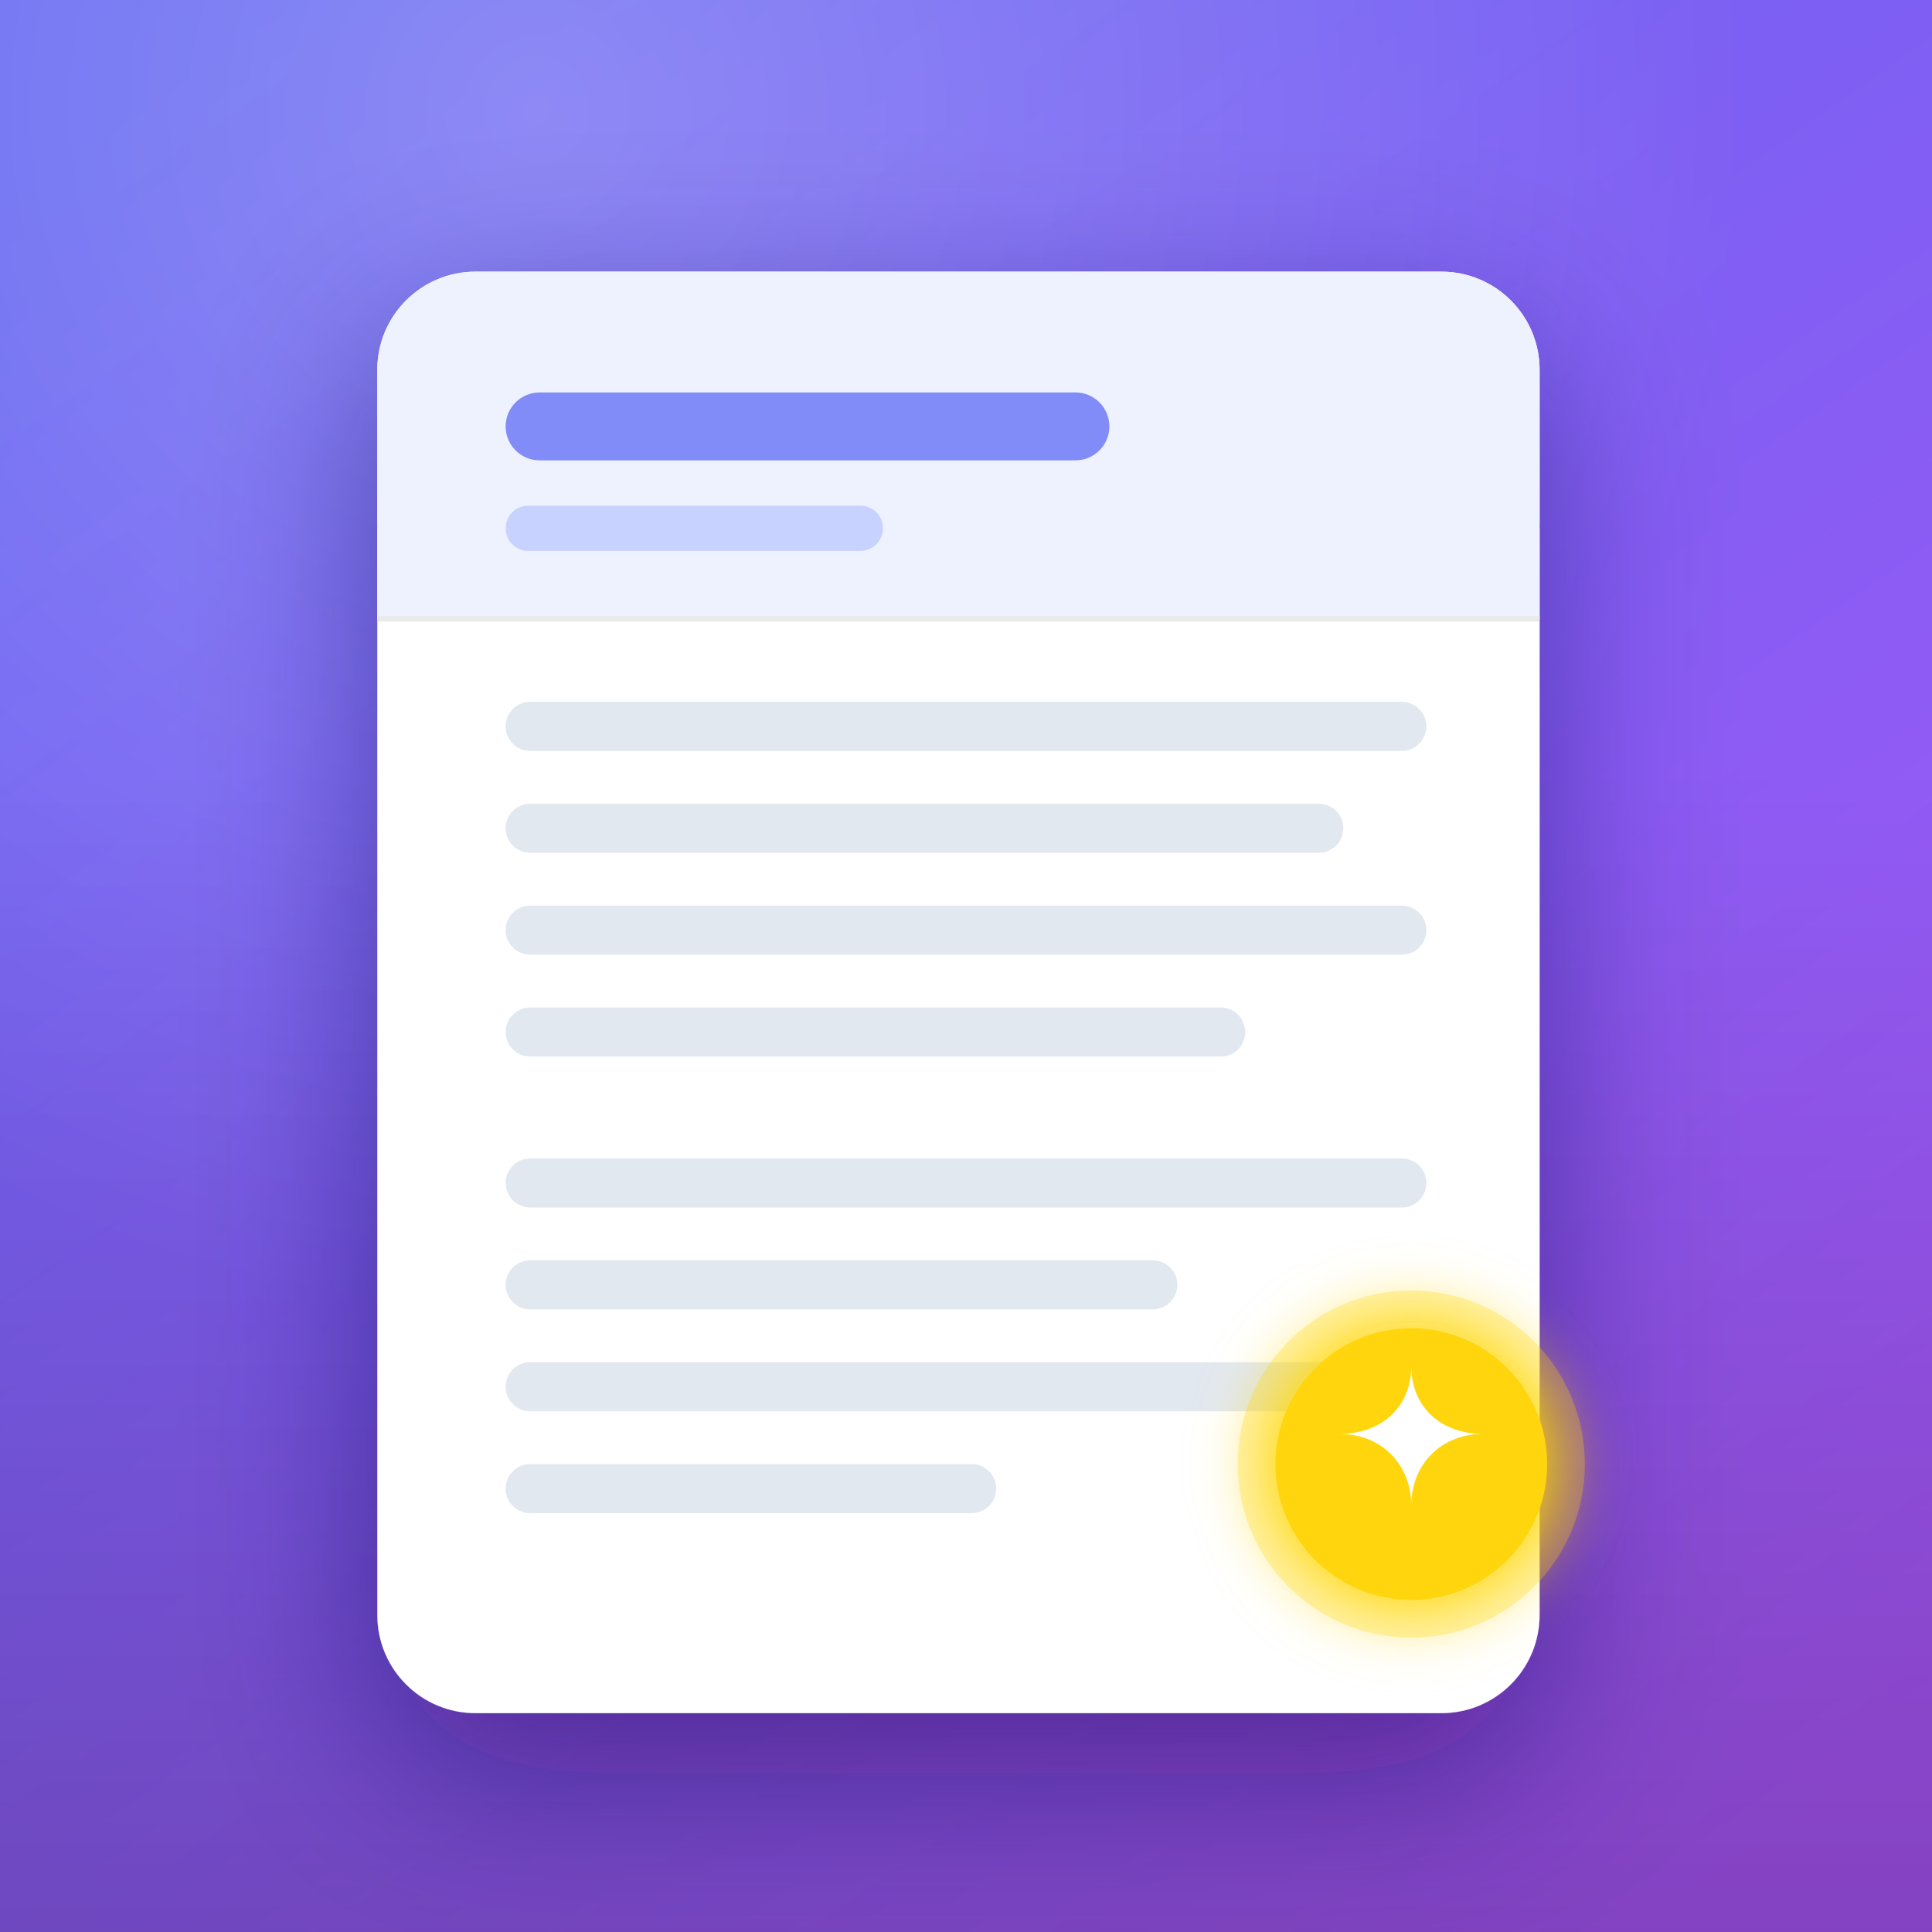
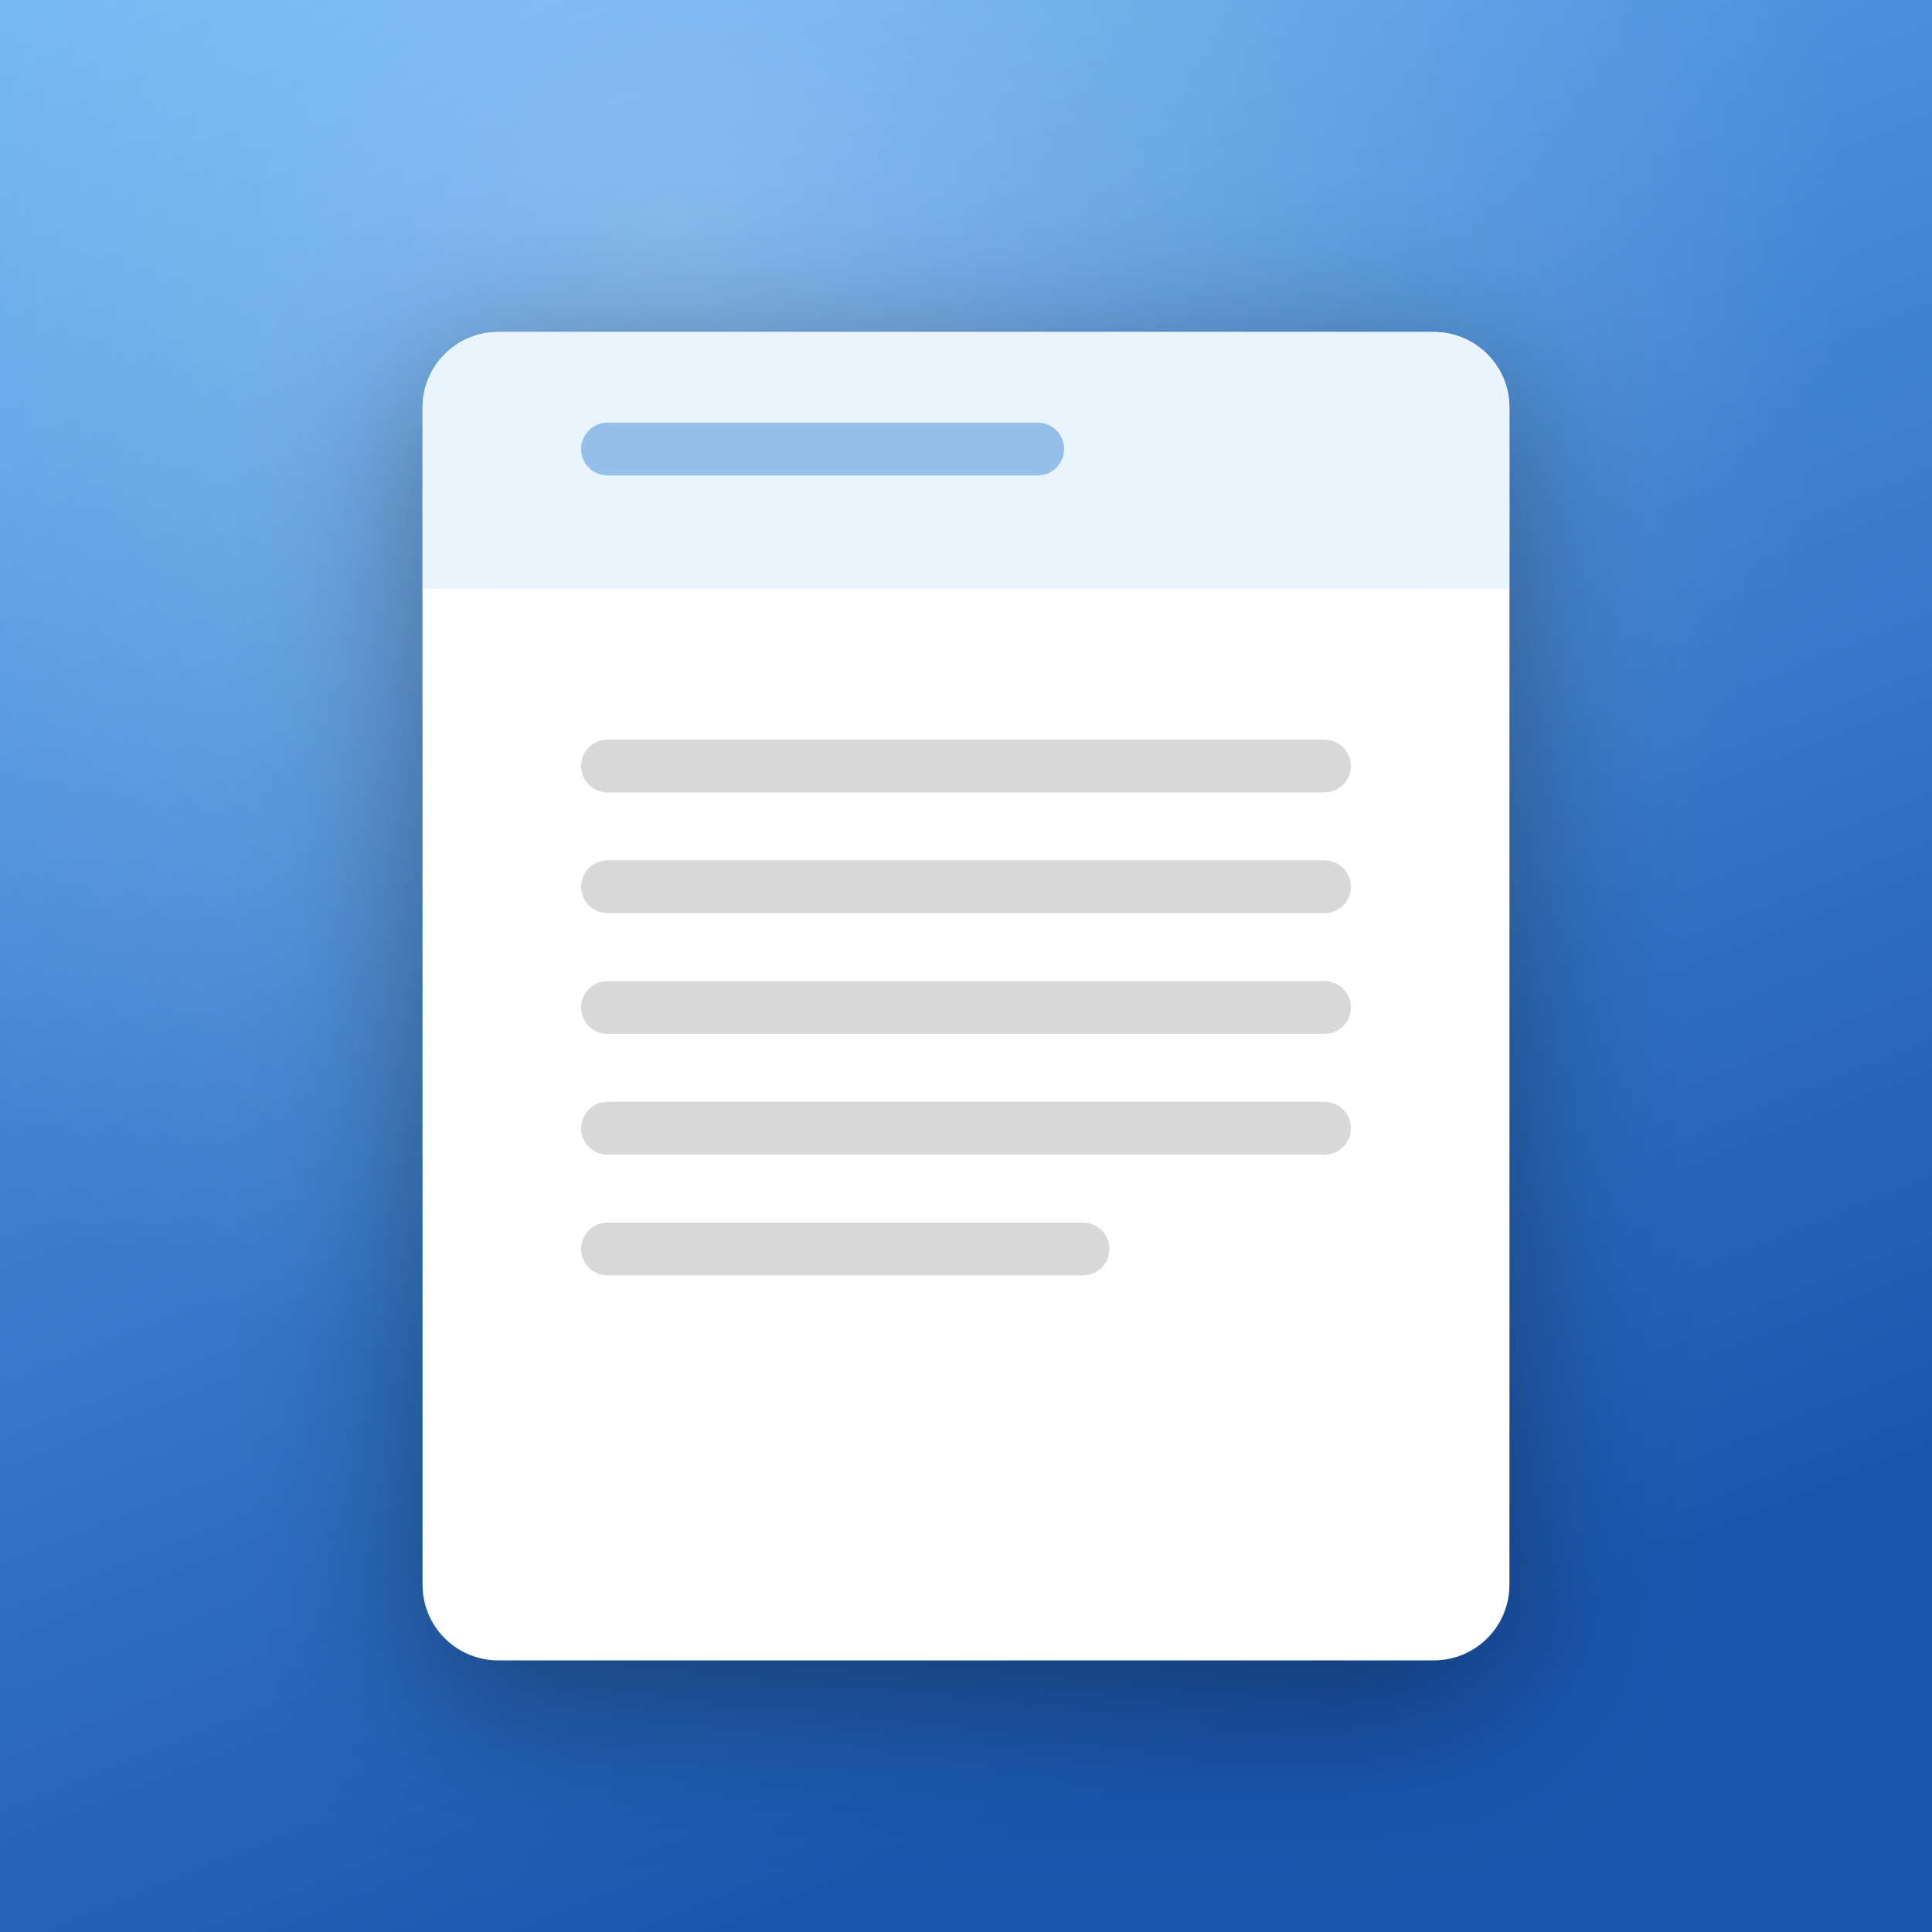
<svg xmlns="http://www.w3.org/2000/svg" viewBox="0 0 512 512">
  <defs>
-     <linearGradient id="bg" x1="15%" y1="0%" x2="85%" y2="100%">
-       <stop offset="0%" stop-color="#6366F1" />
-       <stop offset="100%" stop-color="#A855F7" />
+     <linearGradient id="bg" x1="0%" y1="0%" x2="40%" y2="100%">
+       <stop offset="0%" stop-color="#62B0F5" />
+       <stop offset="100%" stop-color="#1A55AD" />
    </linearGradient>
-     <radialGradient id="shine" cx="28%" cy="6%" r="62%">
-       <stop offset="0%" stop-color="white" stop-opacity="0.24" />
-       <stop offset="100%" stop-color="white" stop-opacity="0" />
+     <radialGradient id="glare" cx="35%" cy="12%" r="60%">
+       <stop offset="0%" stop-color="#ffffff" stop-opacity="0.30" />
+       <stop offset="100%" stop-color="#ffffff" stop-opacity="0" />
    </radialGradient>
-     <linearGradient id="vignette" x1="0%" y1="0%" x2="0%" y2="100%">
-       <stop offset="40%" stop-color="black" stop-opacity="0" />
-       <stop offset="100%" stop-color="black" stop-opacity="0.22" />
-     </linearGradient>
-     <filter id="card-shadow" x="-30%" y="-20%" width="160%" height="155%">
-       <feDropShadow dx="0" dy="16" stdDeviation="24" flood-color="#1E0859" flood-opacity="0.45" />
-     </filter>
-     <filter id="glow" x="-60%" y="-60%" width="220%" height="220%">
-       <feGaussianBlur in="SourceGraphic" stdDeviation="7" result="blur" />
-       <feMerge>
-         <feMergeNode in="blur" />
-         <feMergeNode in="SourceGraphic" />
-       </feMerge>
+     <filter id="shadow" x="-25%" y="-15%" width="150%" height="150%">
+       <feDropShadow dx="0" dy="10" stdDeviation="22" flood-color="#000000" flood-opacity="0.38" />
    </filter>
  </defs>
  <rect width="512" height="512" fill="url(#bg)" />
-   <rect width="512" height="512" fill="url(#shine)" />
-   <rect width="512" height="512" fill="url(#vignette)" />
-   <g filter="url(#card-shadow)">
-     <rect x="100" y="72" width="308" height="382" rx="26" fill="white" />
-   </g>
-   <rect x="100" y="72" width="308" height="92" rx="26" fill="#EEF2FF" />
-   <rect x="100" y="140" width="308" height="24" fill="#EEF2FF" />
-   <rect x="134" y="104" width="160" height="18" rx="9" fill="#818CF8" />
-   <rect x="134" y="134" width="100" height="12" rx="6" fill="#C7D2FE" />
-   <line x1="100" y1="164" x2="408" y2="164" stroke="#EAEAEA" stroke-width="1.5" />
-   <rect x="134" y="186" width="244" height="13" rx="6.5" fill="#E2E8F0" />
-   <rect x="134" y="213" width="222" height="13" rx="6.5" fill="#E2E8F0" />
-   <rect x="134" y="240" width="244" height="13" rx="6.5" fill="#E2E8F0" />
-   <rect x="134" y="267" width="196" height="13" rx="6.5" fill="#E2E8F0" />
-   <rect x="134" y="307" width="244" height="13" rx="6.5" fill="#E2E8F0" />
-   <rect x="134" y="334" width="178" height="13" rx="6.5" fill="#E2E8F0" />
-   <rect x="134" y="361" width="244" height="13" rx="6.5" fill="#E2E8F0" />
-   <rect x="134" y="388" width="130" height="13" rx="6.5" fill="#E2E8F0" />
-   <g filter="url(#glow)">
-     <circle cx="374" cy="388" r="46" fill="#FFD60A" opacity="0.28" />
-     <circle cx="374" cy="388" r="36" fill="#FFD60A" />
-     <path d="M374,362              C374,373 382,380 393,380              C382,380 374,388 374,399              C374,388 366,380 355,380              C366,380 374,373 374,362 Z" fill="white" />
-     <path d="M374,368              C374,375 379,380 386,380              C379,380 374,385 374,392              C374,385 369,380 362,380              C369,380 374,375 374,368 Z" fill="white" opacity="0.55" />
-   </g>
+   <rect width="512" height="512" fill="url(#glare)" />
+   <rect x="112" y="88" width="288" height="352" rx="20" fill="white" filter="url(#shadow)" />
+   <rect x="112" y="88" width="288" height="68" rx="20" fill="#EBF3FD" />
+   <rect x="112" y="132" width="288" height="24" fill="#EBF3FD" />
+   <rect x="154" y="112" width="128" height="14" rx="7" fill="#94BFEA" />
+   <rect x="154" y="196" width="204" height="14" rx="7" fill="#D8D8D8" />
+   <rect x="154" y="228" width="204" height="14" rx="7" fill="#D8D8D8" />
+   <rect x="154" y="260" width="204" height="14" rx="7" fill="#D8D8D8" />
+   <rect x="154" y="292" width="204" height="14" rx="7" fill="#D8D8D8" />
+   <rect x="154" y="324" width="140" height="14" rx="7" fill="#D8D8D8" />
</svg>
